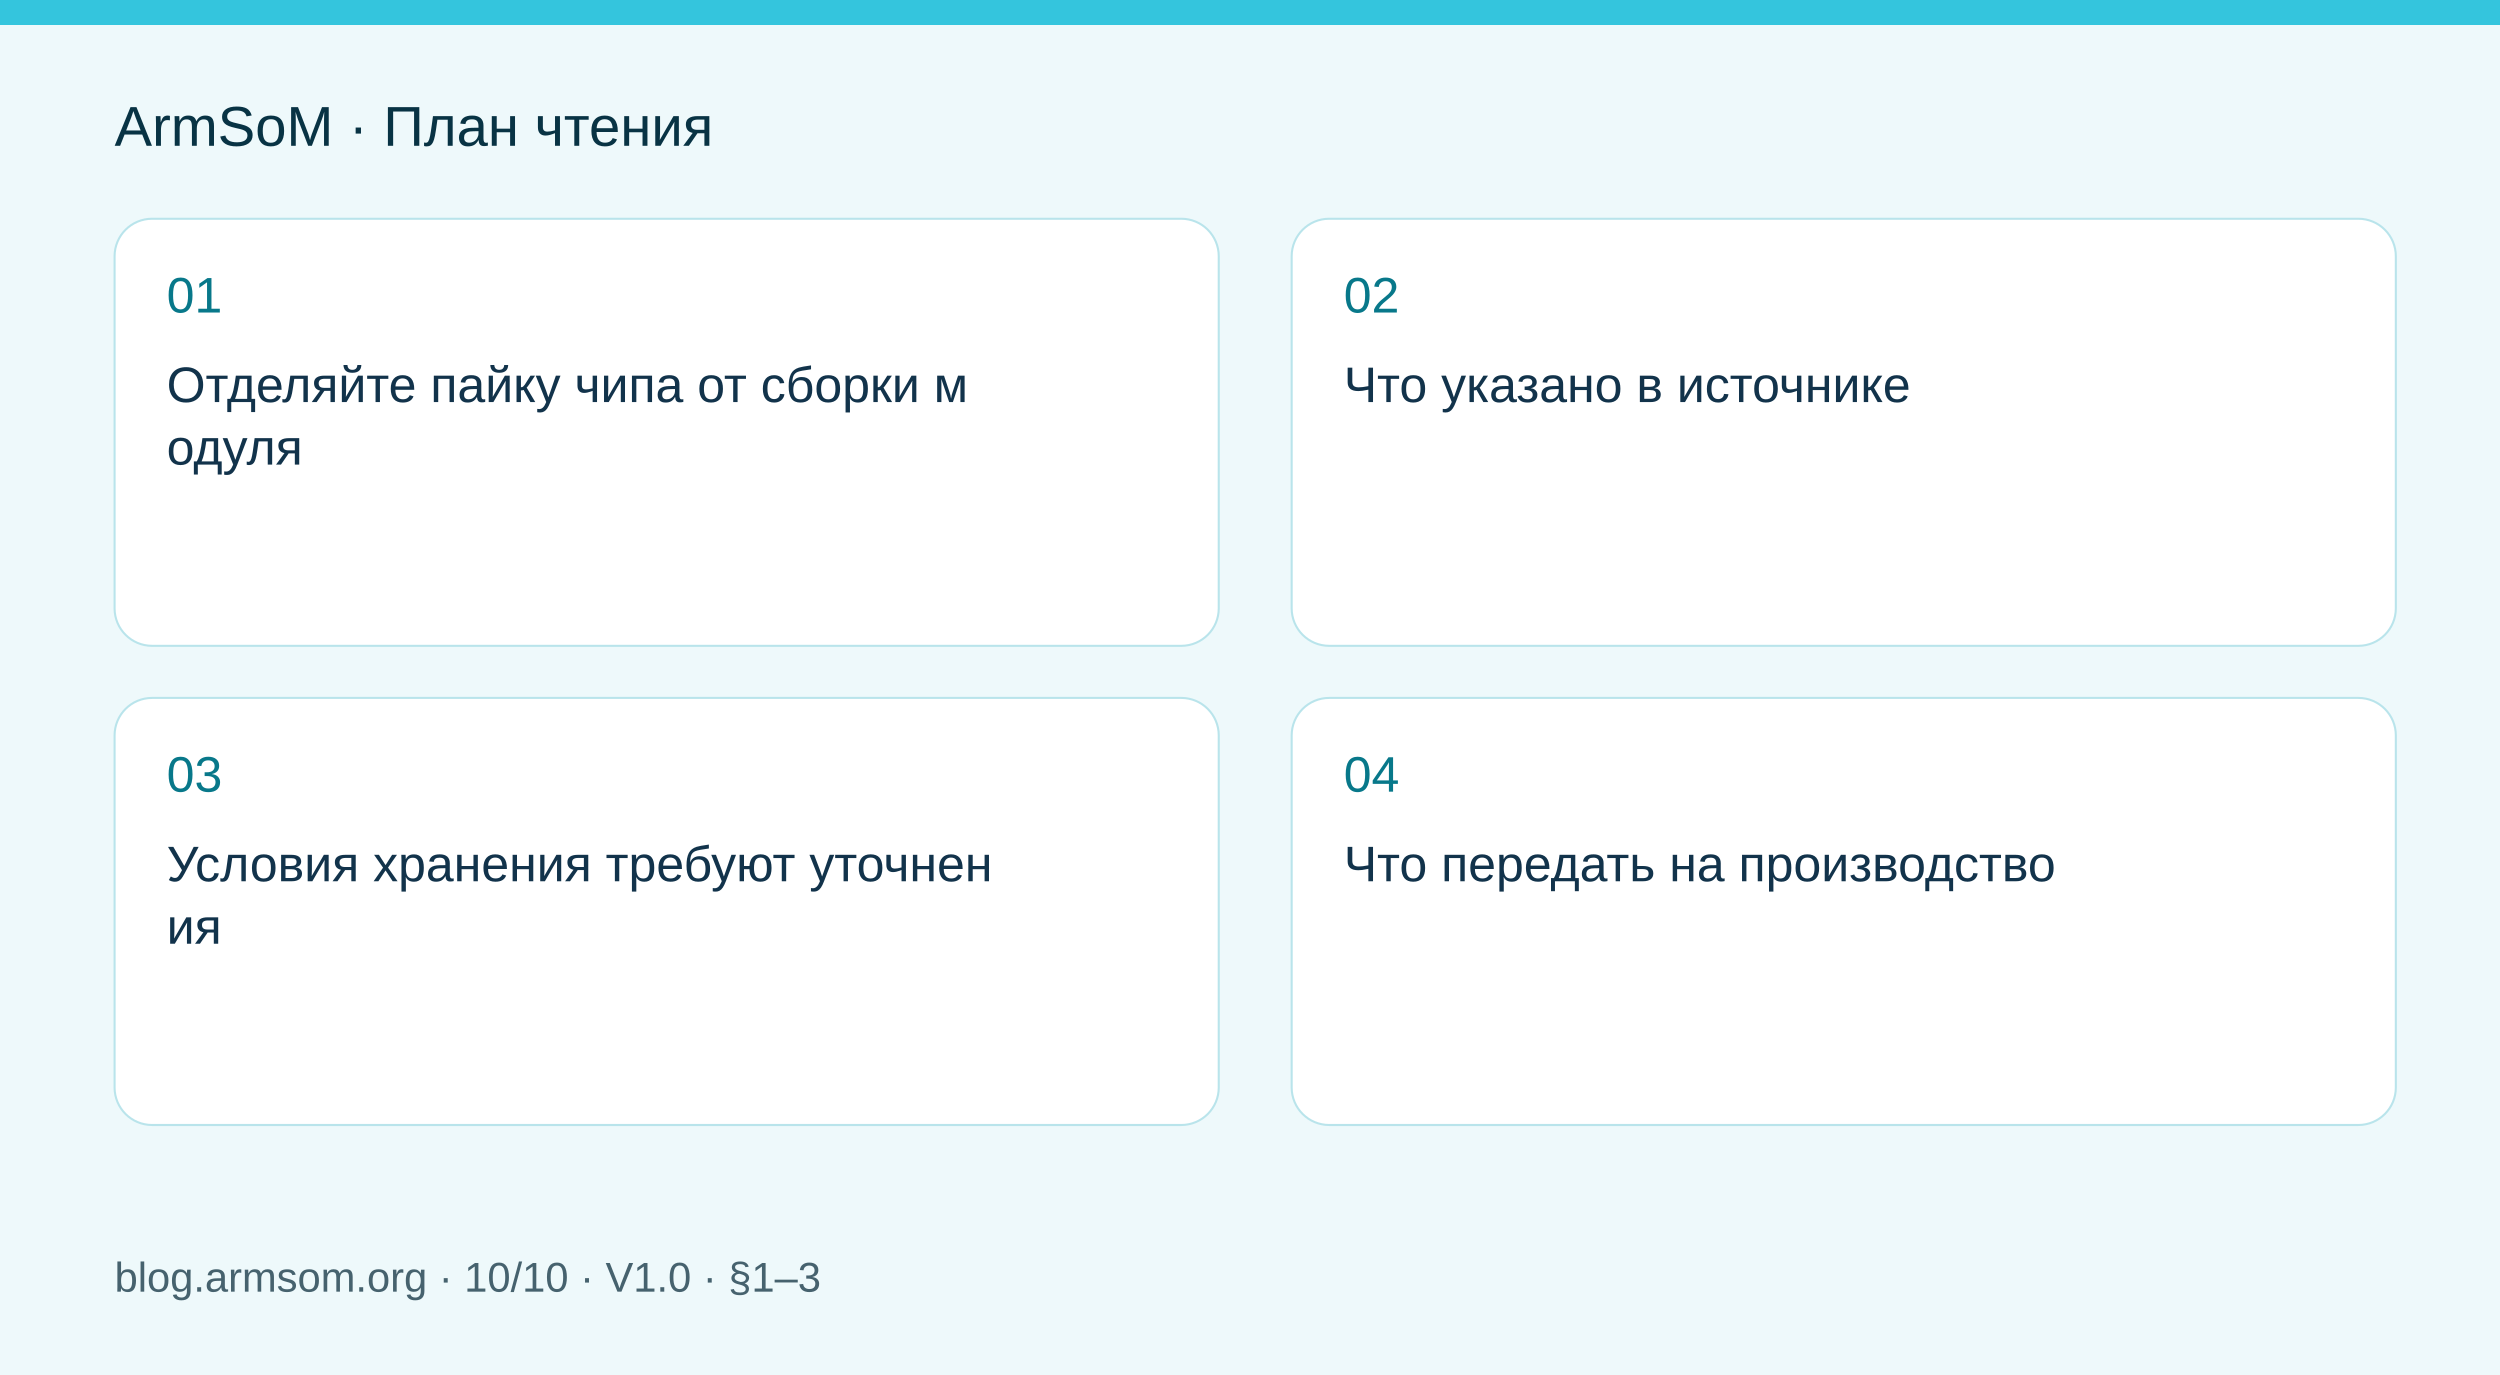
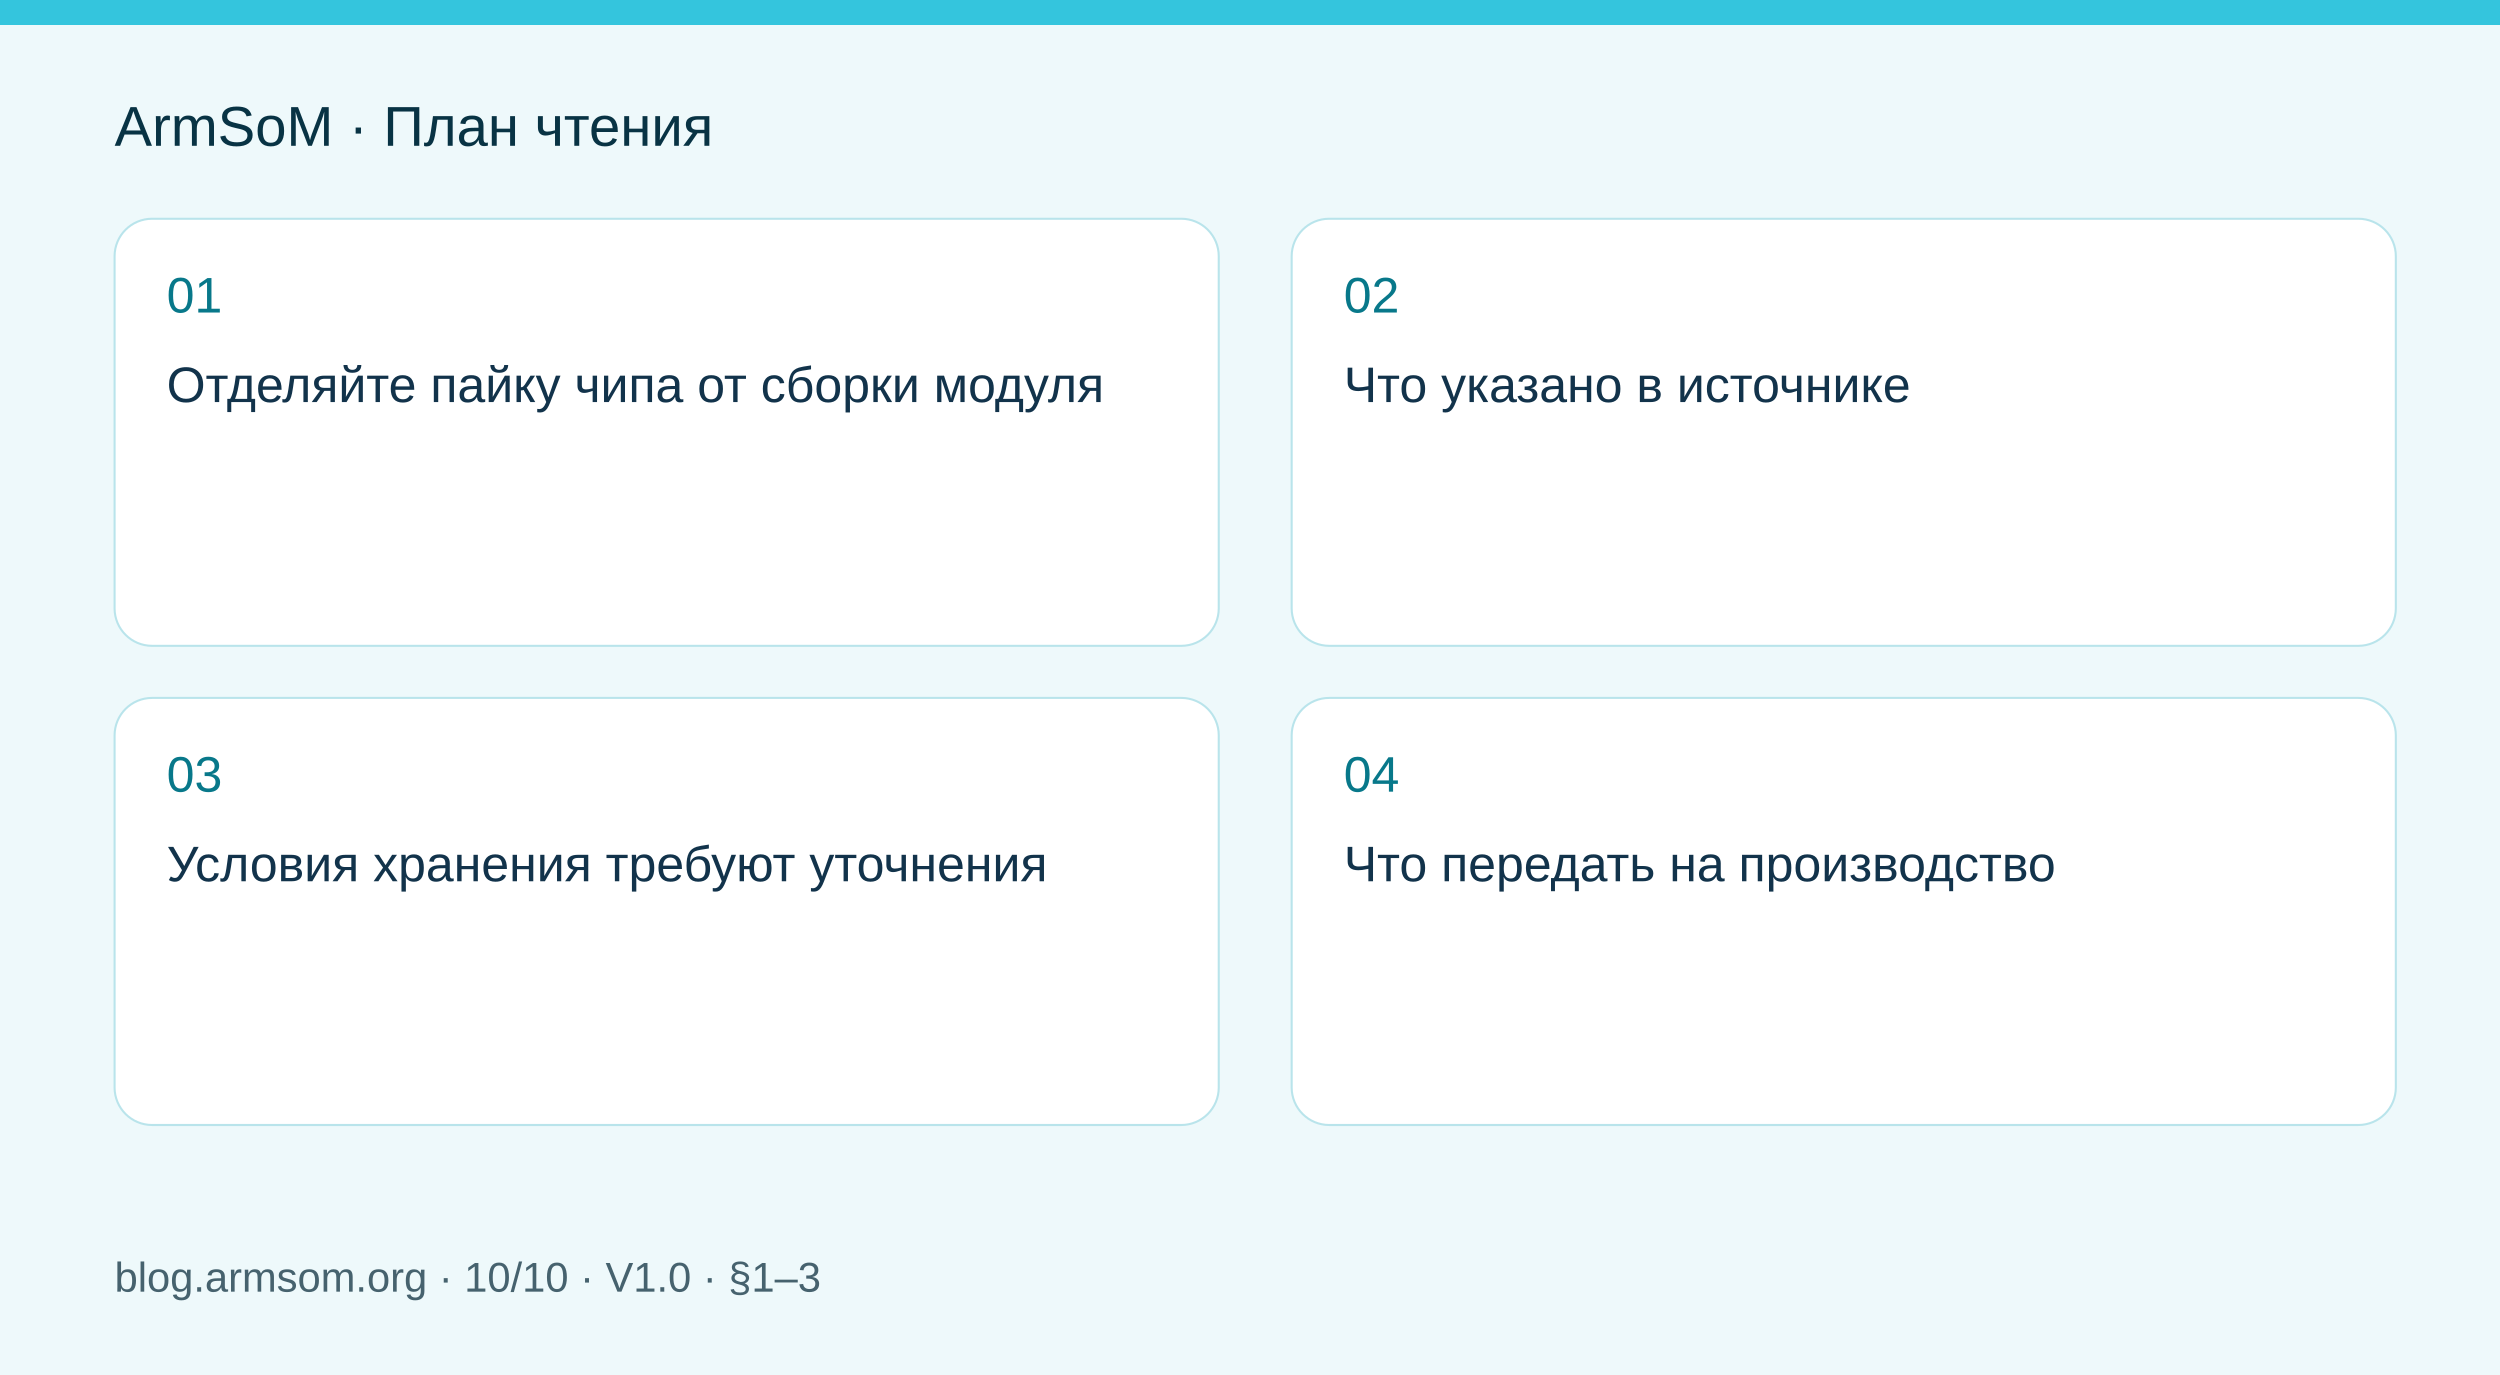
<svg xmlns="http://www.w3.org/2000/svg" width="1200" height="660" viewBox="0 0 1200 660" role="img">
  <rect width="1200" height="660" fill="#eef9fb" />
  <rect width="1200" height="12" fill="#34C5DD" />
  <text x="55" y="70" fill="#083344" font-family="Arial,Microsoft YaHei,sans-serif" font-size="27">ArmSoM · План чтения</text>
  <rect x="55" y="105" width="530" height="205" rx="18" fill="white" stroke="#b9e4eb" />
  <text x="80" y="150" fill="#08788a" font-family="Arial" font-size="24">01</text>
-   <text x="80" y="193" fill="#12334b" font-family="Arial,Microsoft YaHei,sans-serif" font-size="24">Отделяйте пайку чипа от сборки м</text>
-   <text x="80" y="223" fill="#12334b" font-family="Arial,Microsoft YaHei,sans-serif" font-size="24">одуля</text>
+   <text x="80" y="193" fill="#12334b" font-family="Arial,Microsoft YaHei,sans-serif" font-size="24">Отделяйте пайку чипа от сборки модуля</text>
  <rect x="620" y="105" width="530" height="205" rx="18" fill="white" stroke="#b9e4eb" />
  <text x="645" y="150" fill="#08788a" font-family="Arial" font-size="24">02</text>
  <text x="645" y="193" fill="#12334b" font-family="Arial,Microsoft YaHei,sans-serif" font-size="24">Что указано в источнике</text>
  <rect x="55" y="335" width="530" height="205" rx="18" fill="white" stroke="#b9e4eb" />
  <text x="80" y="380" fill="#08788a" font-family="Arial" font-size="24">03</text>
-   <text x="80" y="423" fill="#12334b" font-family="Arial,Microsoft YaHei,sans-serif" font-size="24">Условия хранения требуют уточнен</text>
-   <text x="80" y="453" fill="#12334b" font-family="Arial,Microsoft YaHei,sans-serif" font-size="24">ия</text>
+   <text x="80" y="423" fill="#12334b" font-family="Arial,Microsoft YaHei,sans-serif" font-size="24">Условия хранения требуют уточнения</text>
  <rect x="620" y="335" width="530" height="205" rx="18" fill="white" stroke="#b9e4eb" />
  <text x="645" y="380" fill="#08788a" font-family="Arial" font-size="24">04</text>
  <text x="645" y="423" fill="#12334b" font-family="Arial,Microsoft YaHei,sans-serif" font-size="24">Что передать на производство</text>
  <text x="55" y="620" fill="#46626e" font-family="Arial" font-size="20">blog.armsom.org · 10/10 · V1.0 · §1–3</text>
</svg>
